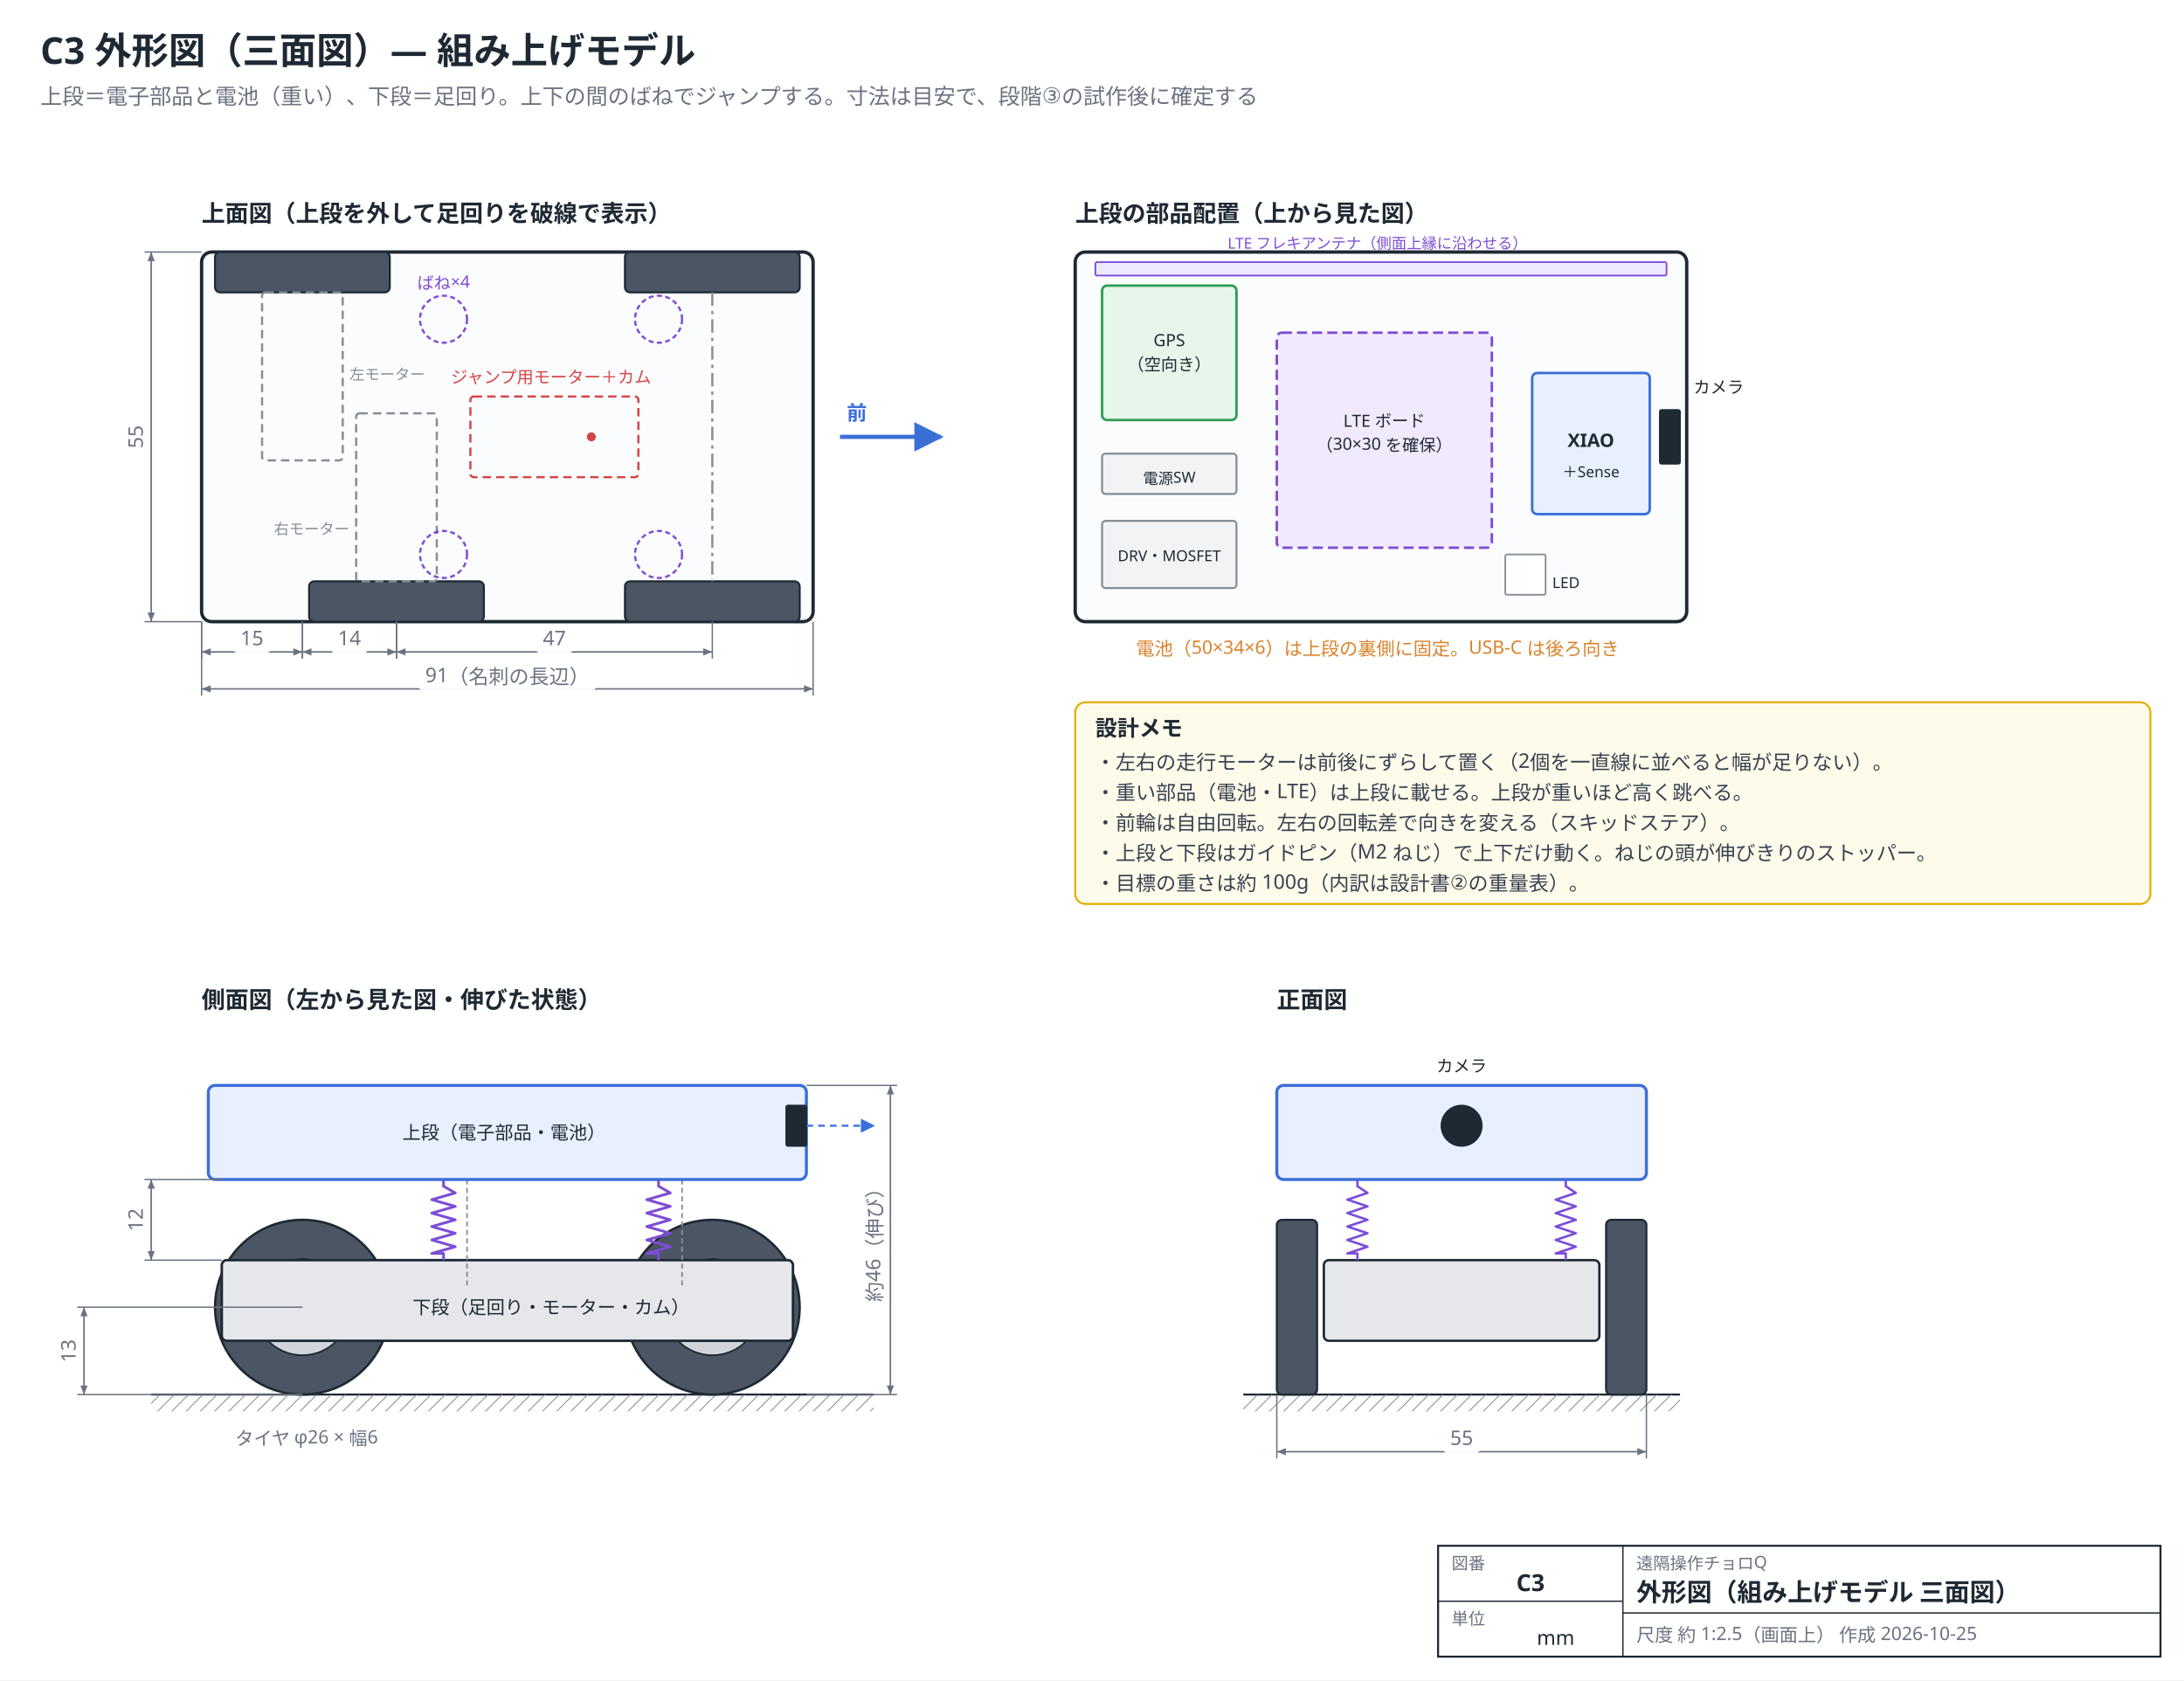
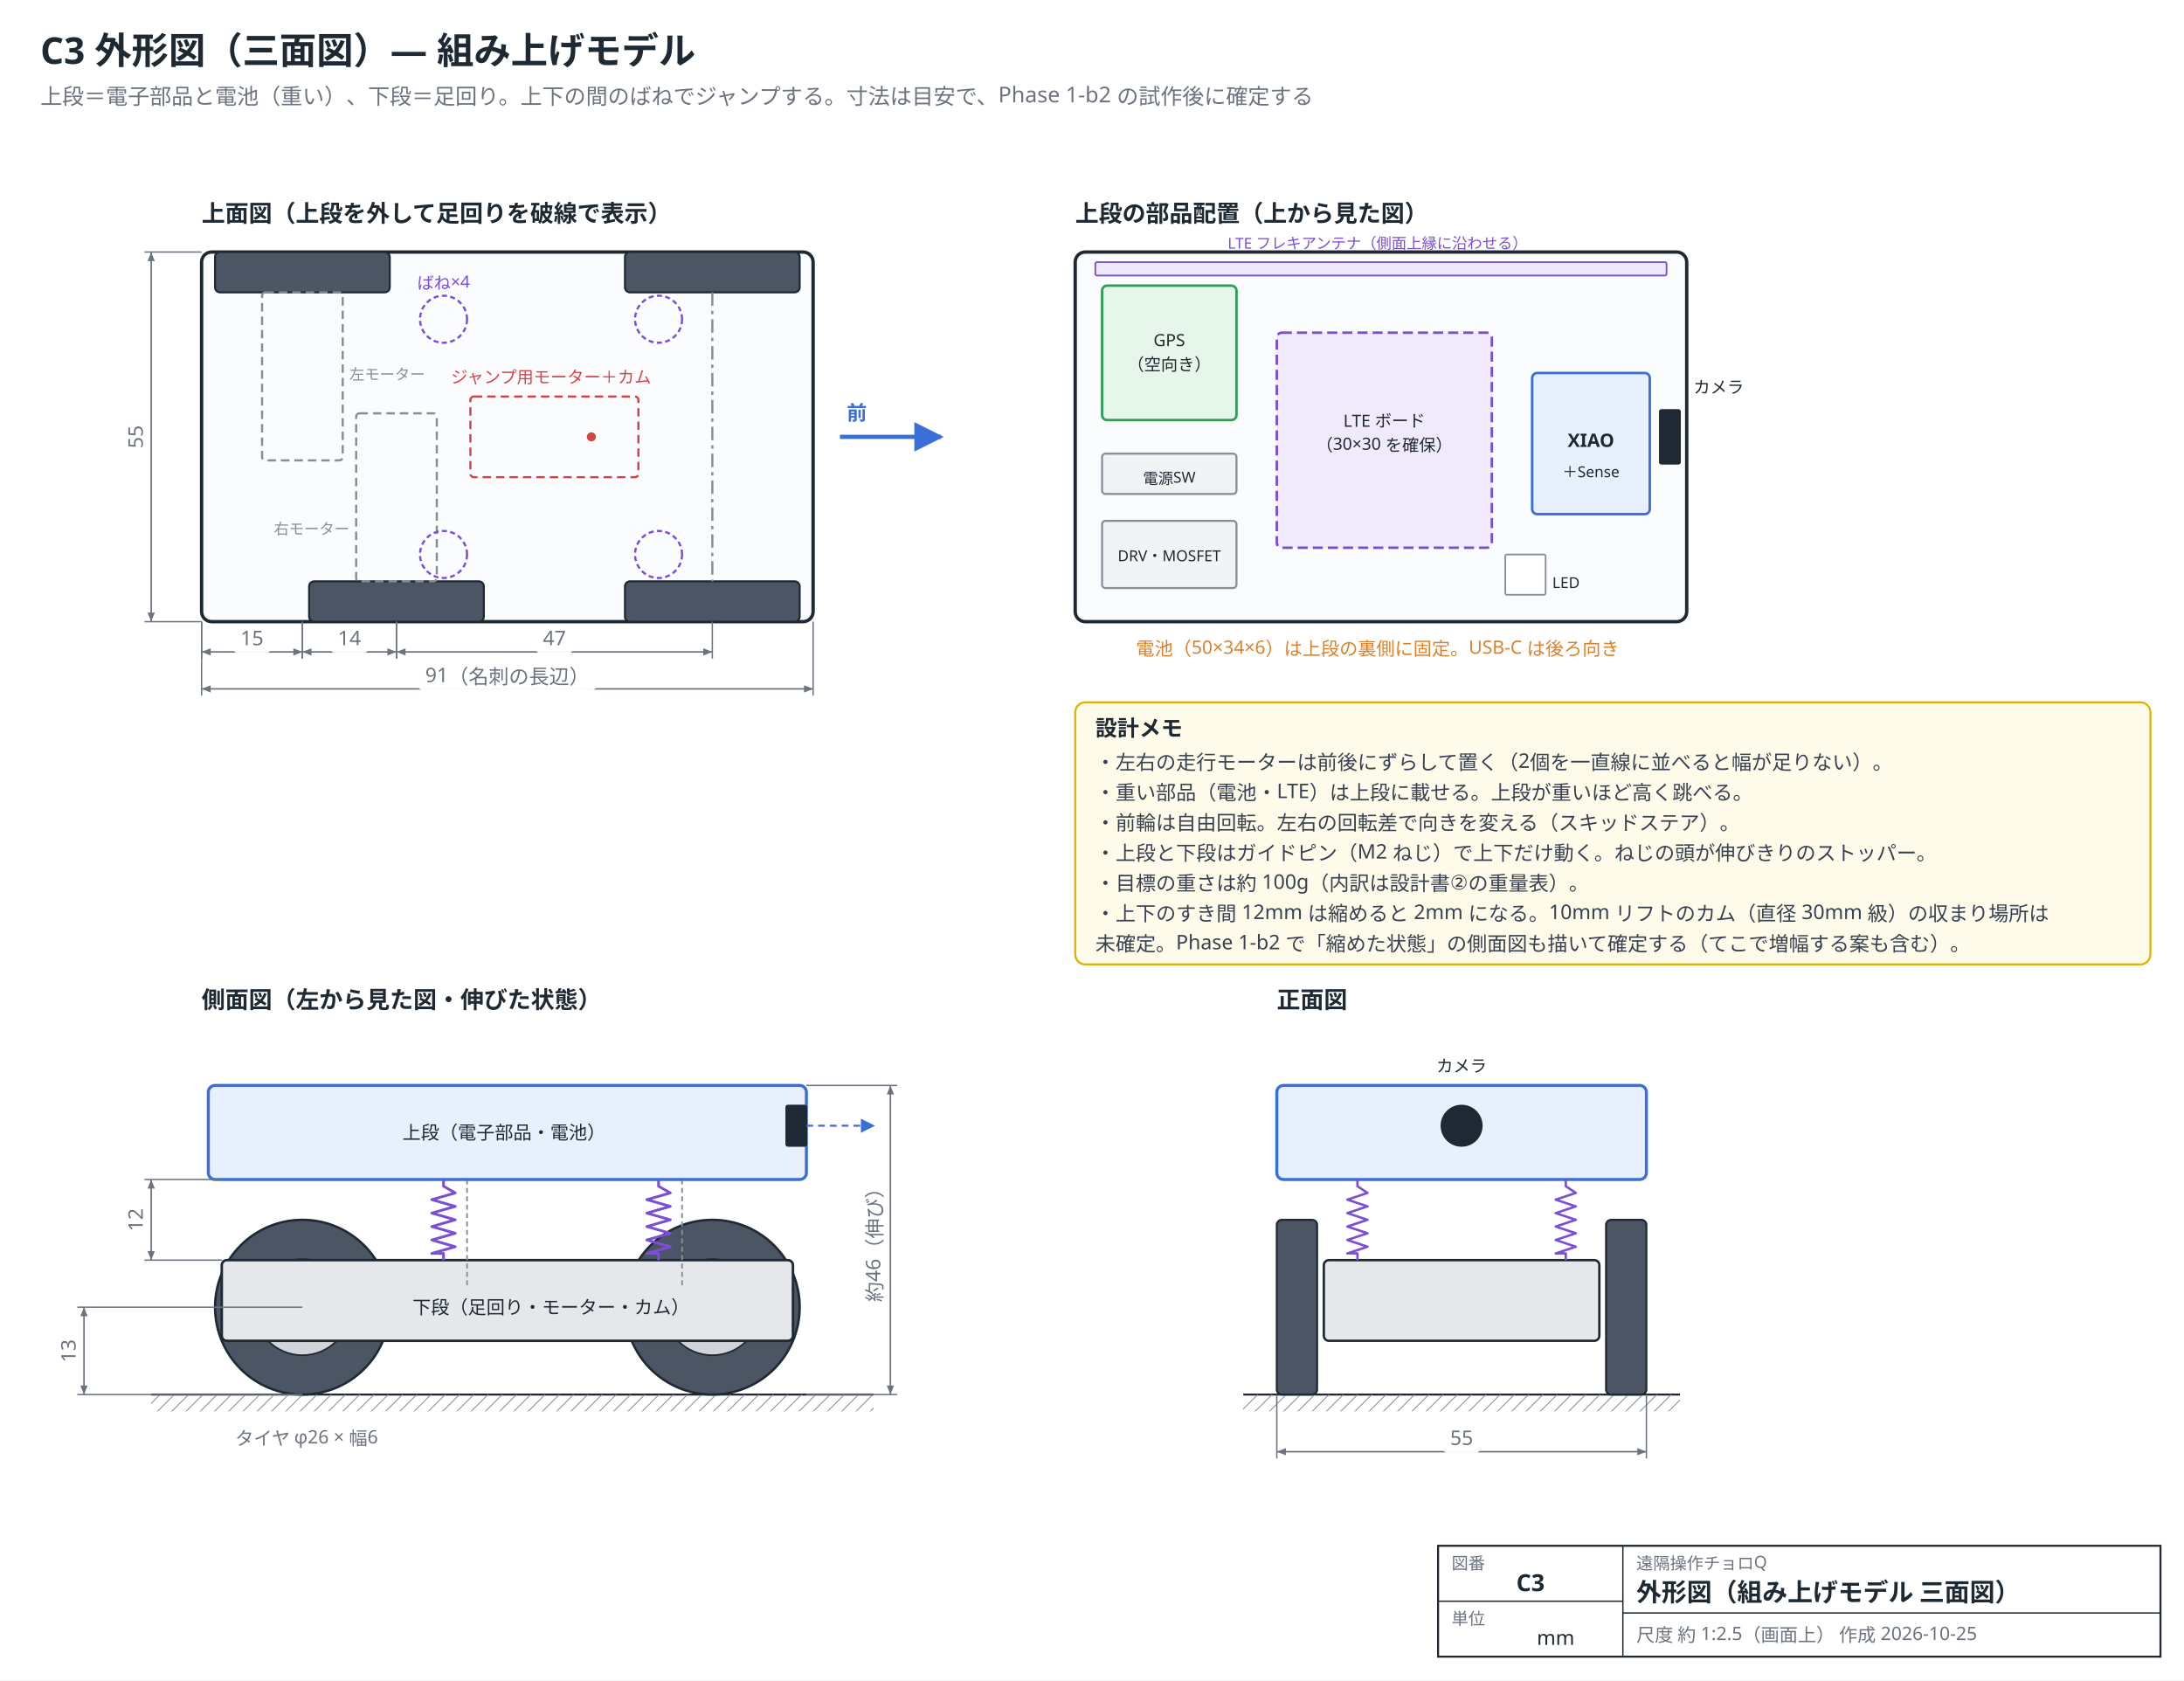
<svg xmlns="http://www.w3.org/2000/svg" width="1300" height="1000" viewBox="0 0 1300 1000" font-family="'Hiragino Sans','Hiragino Kaku Gothic ProN',sans-serif">
  <rect width="100%" height="100%" fill="#ffffff" />
  <defs>
    <marker id="arr" viewBox="0 0 10 10" refX="9" refY="5" markerWidth="7" markerHeight="7" orient="auto-start-reverse">
      <path d="M0,0 L10,5 L0,10 z" fill="#1f2933" />
    </marker>
    <marker id="arrb" viewBox="0 0 10 10" refX="9" refY="5" markerWidth="7" markerHeight="7" orient="auto-start-reverse">
      <path d="M0,0 L10,5 L0,10 z" fill="#3b6fd8" />
    </marker>
    <marker id="arro" viewBox="0 0 10 10" refX="9" refY="5" markerWidth="7" markerHeight="7" orient="auto-start-reverse">
      <path d="M0,0 L10,5 L0,10 z" fill="#d9822b" />
    </marker>
    <marker id="arrg" viewBox="0 0 10 10" refX="9" refY="5" markerWidth="7" markerHeight="7" orient="auto-start-reverse">
      <path d="M0,0 L10,5 L0,10 z" fill="#2f9e57" />
    </marker>
    <marker id="arrr" viewBox="0 0 10 10" refX="9" refY="5" markerWidth="7" markerHeight="7" orient="auto-start-reverse">
      <path d="M0,0 L10,5 L0,10 z" fill="#d64545" />
    </marker>
    <marker id="dim" viewBox="0 0 10 10" refX="10" refY="5" markerWidth="6" markerHeight="6" orient="auto-start-reverse">
      <path d="M0,1 L10,5 L0,9 z" fill="#6b7280" />
    </marker>
    <pattern id="hatch" width="6" height="6" patternUnits="userSpaceOnUse" patternTransform="rotate(45)">
      <line x1="0" y1="0" x2="0" y2="6" stroke="#868e96" stroke-width="1" />
    </pattern>
  </defs>
  <text x="24" y="38" font-size="22" text-anchor="start" font-weight="bold" fill="#1f2933">C3  外形図（三面図）― 組み上げモデル</text>
-   <text x="24" y="62" font-size="13" text-anchor="start" font-weight="normal" fill="#6b7280">上段＝電子部品と電池（重い）、下段＝足回り。上下の間のばねでジャンプする。寸法は目安で、段階③の試作後に確定する</text>
+   <text x="24" y="62" font-size="13" text-anchor="start" font-weight="normal" fill="#6b7280">上段＝電子部品と電池（重い）、下段＝足回り。上下の間のばねでジャンプする。寸法は目安で、Phase 1-b2 の試作後に確定する</text>
  <text x="120" y="132" font-size="14" text-anchor="start" font-weight="bold" fill="#1f2933">上面図（上段を外して足回りを破線で表示）</text>
  <rect x="120" y="150" width="364.0" height="220.0" rx="6" fill="#fbfcfe" stroke="#1f2933" stroke-width="2" fill-opacity="1" />
  <rect x="128.0" y="150" width="104.0" height="24.0" rx="3" fill="#4b5563" stroke="#1f2933" stroke-width="1.2" fill-opacity="1" />
  <rect x="184.0" y="346.0" width="104.0" height="24.0" rx="3" fill="#4b5563" stroke="#1f2933" stroke-width="1.2" fill-opacity="1" />
  <rect x="372.0" y="150" width="104.0" height="24.0" rx="3" fill="#4b5563" stroke="#1f2933" stroke-width="1.2" fill-opacity="1" />
  <rect x="372.0" y="346.0" width="104.0" height="24.0" rx="3" fill="#4b5563" stroke="#1f2933" stroke-width="1.2" fill-opacity="1" />
  <rect x="156.0" y="174.0" width="48.0" height="100.0" rx="2" fill="none" stroke="#868e96" stroke-width="1.3" stroke-dasharray="5 3" fill-opacity="1" />
  <rect x="212.0" y="246.0" width="48.0" height="100.0" rx="2" fill="none" stroke="#868e96" stroke-width="1.3" stroke-dasharray="5 3" fill-opacity="1" />
  <line x1="424.0" y1="174.0" x2="424.0" y2="346.0" stroke="#868e96" stroke-width="1.3" stroke-dasharray="8 3 2 3" />
  <rect x="280.0" y="236.0" width="100.0" height="48.0" rx="2" fill="none" stroke="#d64545" stroke-width="1.3" stroke-dasharray="5 3" fill-opacity="1" />
  <circle cx="352.0" cy="260.0" r="2" fill="#d64545" stroke="#d64545" stroke-width="1.4" />
  <text x="328.0" y="228.0" font-size="10" text-anchor="middle" font-weight="normal" fill="#d64545">ジャンプ用モーター＋カム</text>
  <circle cx="264.0" cy="190.0" r="14.0" fill="none" stroke="#7c4dd6" stroke-width="1.3" stroke-dasharray="3 2" />
  <circle cx="264.0" cy="330.0" r="14.0" fill="none" stroke="#7c4dd6" stroke-width="1.3" stroke-dasharray="3 2" />
  <circle cx="392.0" cy="190.0" r="14.0" fill="none" stroke="#7c4dd6" stroke-width="1.3" stroke-dasharray="3 2" />
  <circle cx="392.0" cy="330.0" r="14.0" fill="none" stroke="#7c4dd6" stroke-width="1.3" stroke-dasharray="3 2" />
  <text x="264.0" y="172.0" font-size="10" text-anchor="middle" font-weight="normal" fill="#7c4dd6">ばね×4</text>
  <text x="208.0" y="226.0" font-size="9" text-anchor="start" font-weight="normal" fill="#868e96">左モーター</text>
  <text x="208.0" y="318.0" font-size="9" text-anchor="end" font-weight="normal" fill="#868e96">右モーター</text>
  <line x1="500.0" y1="260.0" x2="560.0" y2="260.0" stroke="#3b6fd8" stroke-width="2.5" marker-end="url(#arrb)" />
  <text x="504.0" y="250.0" font-size="12" text-anchor="start" font-weight="bold" fill="#3b6fd8">前</text>
  <line x1="120" y1="370.0" x2="120" y2="414.0" stroke="#6b7280" stroke-width="0.8" />
  <line x1="484.0" y1="370.0" x2="484.0" y2="414.0" stroke="#6b7280" stroke-width="0.8" />
  <line x1="120" y1="410.0" x2="484.0" y2="410.0" stroke="#6b7280" stroke-width="0.9" marker-end="url(#dim)" marker-start="url(#dim)" />
  <rect x="248.8" y="394.0" width="106.4" height="16.8" rx="3" fill="#ffffff" fill-opacity="0.95" />
  <text x="302.0" y="406.0" font-size="12" text-anchor="middle" font-weight="normal" fill="#6b7280">91（名刺の長辺）</text>
  <line x1="120" y1="150" x2="86" y2="150" stroke="#6b7280" stroke-width="0.8" />
  <line x1="120" y1="370.0" x2="86" y2="370.0" stroke="#6b7280" stroke-width="0.8" />
  <line x1="90" y1="150" x2="90" y2="370.0" stroke="#6b7280" stroke-width="0.9" marker-end="url(#dim)" marker-start="url(#dim)" />
  <g transform="translate(85,260.0) rotate(-90)">
    <rect x="-11.44" y="-12" width="22.88" height="16.2" fill="#fff" />
    <text x="0" y="0" font-size="12" text-anchor="middle" fill="#6b7280">55</text>
  </g>
  <line x1="120" y1="370.0" x2="120" y2="392.0" stroke="#6b7280" stroke-width="0.8" />
  <line x1="180.0" y1="370.0" x2="180.0" y2="392.0" stroke="#6b7280" stroke-width="0.8" />
  <line x1="120" y1="388.0" x2="180.0" y2="388.0" stroke="#6b7280" stroke-width="0.9" marker-end="url(#dim)" marker-start="url(#dim)" />
  <rect x="138.8" y="372.0" width="22.4" height="16.8" rx="3" fill="#ffffff" fill-opacity="0.95" />
  <text x="150.0" y="384.0" font-size="12" text-anchor="middle" font-weight="normal" fill="#6b7280">15</text>
  <line x1="180.0" y1="370.0" x2="180.0" y2="392.0" stroke="#6b7280" stroke-width="0.8" />
  <line x1="236.0" y1="370.0" x2="236.0" y2="392.0" stroke="#6b7280" stroke-width="0.8" />
  <line x1="180.0" y1="388.0" x2="236.0" y2="388.0" stroke="#6b7280" stroke-width="0.9" marker-end="url(#dim)" marker-start="url(#dim)" />
  <rect x="196.8" y="372.0" width="22.4" height="16.8" rx="3" fill="#ffffff" fill-opacity="0.95" />
  <text x="208.0" y="384.0" font-size="12" text-anchor="middle" font-weight="normal" fill="#6b7280">14</text>
  <line x1="236.0" y1="370.0" x2="236.0" y2="392.0" stroke="#6b7280" stroke-width="0.8" />
  <line x1="424.0" y1="370.0" x2="424.0" y2="392.0" stroke="#6b7280" stroke-width="0.8" />
  <line x1="236.0" y1="388.0" x2="424.0" y2="388.0" stroke="#6b7280" stroke-width="0.9" marker-end="url(#dim)" marker-start="url(#dim)" />
  <rect x="318.8" y="372.0" width="22.4" height="16.8" rx="3" fill="#ffffff" fill-opacity="0.95" />
  <text x="330.0" y="384.0" font-size="12" text-anchor="middle" font-weight="normal" fill="#6b7280">47</text>
  <text x="640" y="132" font-size="14" text-anchor="start" font-weight="bold" fill="#1f2933">上段の部品配置（上から見た図）</text>
  <rect x="640" y="150" width="364.0" height="220.0" rx="6" fill="#fbfcfe" stroke="#1f2933" stroke-width="2" fill-opacity="1" />
  <rect x="912.0" y="222.0" width="70.0" height="84.0" rx="3" fill="#e8f0fe" stroke="#3b6fd8" stroke-width="1.5" fill-opacity="1" />
  <text x="947.0" y="266.0" font-size="11" text-anchor="middle" font-weight="bold" fill="#1f2933">XIAO</text>
  <text x="947.0" y="284.0" font-size="9" text-anchor="middle" font-weight="normal" fill="#1f2933">＋Sense</text>
  <rect x="988.0" y="244.0" width="12.0" height="32.0" rx="1" fill="#1f2933" stroke="#1f2933" stroke-width="1" fill-opacity="1" />
  <text x="1008.0" y="234.0" font-size="10" text-anchor="start" font-weight="normal" fill="#1f2933">カメラ</text>
  <rect x="760.0" y="198.0" width="128.0" height="128.0" rx="3" fill="#f1eafd" stroke="#7c4dd6" stroke-width="1.5" stroke-dasharray="6 3" fill-opacity="1" />
  <text x="824.0" y="254.0" font-size="10" text-anchor="middle" font-weight="normal" fill="#1f2933">LTE ボード</text>
  <text x="824.0" y="268.5" font-size="10" text-anchor="middle" font-weight="normal" fill="#1f2933">（30×30 を確保）</text>
  <rect x="656.0" y="170.0" width="80.0" height="80.0" rx="3" fill="#e6f6ea" stroke="#2f9e57" stroke-width="1.5" fill-opacity="1" />
  <text x="696.0" y="206.0" font-size="10" text-anchor="middle" font-weight="normal" fill="#1f2933">GPS</text>
  <text x="696.0" y="220.5" font-size="10" text-anchor="middle" font-weight="normal" fill="#1f2933">（空向き）</text>
  <rect x="656.0" y="270.0" width="80.0" height="24.0" rx="2" fill="#f1f3f5" stroke="#868e96" stroke-width="1.2" fill-opacity="1" />
  <text x="696.0" y="288.0" font-size="9" text-anchor="middle" font-weight="normal" fill="#1f2933">電源SW</text>
  <rect x="656.0" y="310.0" width="80.0" height="40.0" rx="2" fill="#f1f3f5" stroke="#868e96" stroke-width="1.2" fill-opacity="1" />
  <text x="696.0" y="334.0" font-size="9" text-anchor="middle" font-weight="normal" fill="#1f2933">DRV・MOSFET</text>
  <rect x="896.0" y="330.0" width="24.0" height="24.0" rx="1" fill="#fff" stroke="#868e96" stroke-width="1" fill-opacity="1" />
  <text x="924.0" y="350.0" font-size="9" text-anchor="start" font-weight="normal" fill="#1f2933">LED</text>
  <rect x="652.0" y="156.0" width="340.0" height="8.0" rx="1" fill="#ede9fe" stroke="#7c4dd6" stroke-width="1" fill-opacity="1" />
  <text x="820.0" y="148" font-size="9" text-anchor="middle" font-weight="normal" fill="#7c4dd6">LTE フレキアンテナ（側面上縁に沿わせる）</text>
  <text x="820.0" y="390.0" font-size="11" text-anchor="middle" font-weight="normal" fill="#d9822b">電池（50×34×6）は上段の裏側に固定。USB-C は後ろ向き</text>
  <text x="120" y="600" font-size="14" text-anchor="start" font-weight="bold" fill="#1f2933">側面図（左から見た図・伸びた状態）</text>
  <line x1="90" y1="830" x2="520.0" y2="830" stroke="#1f2933" stroke-width="1.2" />
  <rect x="90" y="830" width="430.0" height="10" fill="url(#hatch)" />
  <circle cx="180.0" cy="778.0" r="52.0" fill="#4b5563" stroke="#1f2933" stroke-width="1.4" />
  <circle cx="180.0" cy="778.0" r="28.6" fill="#d1d5db" stroke="#1f2933" stroke-width="1" />
  <circle cx="180.0" cy="778.0" r="2.2" fill="#1f2933" stroke="#1f2933" stroke-width="1" />
  <circle cx="424.0" cy="778.0" r="52.0" fill="#4b5563" stroke="#1f2933" stroke-width="1.4" />
  <circle cx="424.0" cy="778.0" r="28.6" fill="#d1d5db" stroke="#1f2933" stroke-width="1" />
  <circle cx="424.0" cy="778.0" r="2.2" fill="#1f2933" stroke="#1f2933" stroke-width="1" />
  <rect x="132.0" y="750.0" width="340.0" height="48.0" rx="3" fill="#e5e7eb" stroke="#1f2933" stroke-width="1.5" fill-opacity="1" />
  <text x="328.0" y="782.0" font-size="11" text-anchor="middle" font-weight="normal" fill="#1f2933">下段（足回り・モーター・カム）</text>
  <polyline points="264.0,702.0 264.0,706.0 271.0,710.0 257.0,714.0 271.0,718.0 257.0,722.0 271.0,726.0 257.0,730.0 271.0,734.0 257.0,738.0 271.0,742.0 257.0,746.0 264.0,746.0 264.0,750.0" fill="none" stroke="#7c4dd6" stroke-width="1.6" stroke-linejoin="round" />
  <line x1="278.0" y1="702.0" x2="278.0" y2="766.0" stroke="#868e96" stroke-width="1" stroke-dasharray="3 2" />
  <polyline points="392.0,702.0 392.0,706.0 399.0,710.0 385.0,714.0 399.0,718.0 385.0,722.0 399.0,726.0 385.0,730.0 399.0,734.0 385.0,738.0 399.0,742.0 385.0,746.0 392.0,746.0 392.0,750.0" fill="none" stroke="#7c4dd6" stroke-width="1.6" stroke-linejoin="round" />
  <line x1="406.0" y1="702.0" x2="406.0" y2="766.0" stroke="#868e96" stroke-width="1" stroke-dasharray="3 2" />
  <rect x="124.0" y="646.0" width="356.0" height="56.0" rx="4" fill="#e8f0fe" stroke="#3b6fd8" stroke-width="1.8" fill-opacity="1" />
  <text x="300.0" y="678.0" font-size="11" text-anchor="middle" font-weight="normal" fill="#1f2933">上段（電子部品・電池）</text>
  <rect x="468.0" y="658.0" width="12.0" height="24.0" rx="1" fill="#1f2933" stroke="#1f2933" stroke-width="1" fill-opacity="1" />
  <line x1="480.0" y1="670.0" x2="520.0" y2="670.0" stroke="#3b6fd8" stroke-width="1.2" stroke-dasharray="4 3" marker-end="url(#arrb)" />
  <line x1="480.0" y1="830" x2="534.0" y2="830" stroke="#6b7280" stroke-width="0.8" />
  <line x1="480.0" y1="646.0" x2="534.0" y2="646.0" stroke="#6b7280" stroke-width="0.8" />
  <line x1="530.0" y1="830" x2="530.0" y2="646.0" stroke="#6b7280" stroke-width="0.9" marker-end="url(#dim)" marker-start="url(#dim)" />
  <g transform="translate(525.0,738.0) rotate(-90)">
    <rect x="-30.04" y="-12" width="60.08" height="16.2" fill="#fff" />
    <text x="0" y="0" font-size="12" text-anchor="middle" fill="#6b7280">約46（伸び）</text>
  </g>
  <line x1="132.0" y1="702.0" x2="86" y2="702.0" stroke="#6b7280" stroke-width="0.8" />
  <line x1="132.0" y1="750.0" x2="86" y2="750.0" stroke="#6b7280" stroke-width="0.8" />
  <line x1="90" y1="702.0" x2="90" y2="750.0" stroke="#6b7280" stroke-width="0.9" marker-end="url(#dim)" marker-start="url(#dim)" />
  <g transform="translate(85,726.0) rotate(-90)">
    <rect x="-11.44" y="-12" width="22.88" height="16.2" fill="#fff" />
    <text x="0" y="0" font-size="12" text-anchor="middle" fill="#6b7280">12</text>
  </g>
  <line x1="180.0" y1="830" x2="46" y2="830" stroke="#6b7280" stroke-width="0.8" />
  <line x1="180.0" y1="778.0" x2="46" y2="778.0" stroke="#6b7280" stroke-width="0.8" />
  <line x1="50" y1="830" x2="50" y2="778.0" stroke="#6b7280" stroke-width="0.9" marker-end="url(#dim)" marker-start="url(#dim)" />
  <g transform="translate(45,804.0) rotate(-90)">
    <rect x="-11.44" y="-12" width="22.88" height="16.2" fill="#fff" />
    <text x="0" y="0" font-size="12" text-anchor="middle" fill="#6b7280">13</text>
  </g>
  <text x="140.0" y="860" font-size="11" text-anchor="start" font-weight="normal" fill="#6b7280">タイヤ φ26 × 幅6</text>
  <text x="760" y="600" font-size="14" text-anchor="start" font-weight="bold" fill="#1f2933">正面図</text>
  <line x1="740" y1="830" x2="1000.0" y2="830" stroke="#1f2933" stroke-width="1.2" />
  <rect x="740" y="830" width="260.0" height="10" fill="url(#hatch)" />
  <rect x="760" y="726.0" width="24.0" height="104.0" rx="3" fill="#4b5563" stroke="#1f2933" stroke-width="1.2" fill-opacity="1" />
  <rect x="956.0" y="726.0" width="24.0" height="104.0" rx="3" fill="#4b5563" stroke="#1f2933" stroke-width="1.2" fill-opacity="1" />
  <rect x="788.0" y="750.0" width="164.0" height="48.0" rx="3" fill="#e5e7eb" stroke="#1f2933" stroke-width="1.4" fill-opacity="1" />
  <rect x="760" y="646.0" width="220.0" height="56.0" rx="4" fill="#e8f0fe" stroke="#3b6fd8" stroke-width="1.8" fill-opacity="1" />
  <polyline points="808.0,702.0 808.0,706.0 814.0,710.0 802.0,714.0 814.0,718.0 802.0,722.0 814.0,726.0 802.0,730.0 814.0,734.0 802.0,738.0 814.0,742.0 802.0,746.0 808.0,746.0 808.0,750.0" fill="none" stroke="#7c4dd6" stroke-width="1.4" stroke-linejoin="round" />
  <polyline points="932.0,702.0 932.0,706.0 938.0,710.0 926.0,714.0 938.0,718.0 926.0,722.0 938.0,726.0 926.0,730.0 938.0,734.0 926.0,738.0 938.0,742.0 926.0,746.0 932.0,746.0 932.0,750.0" fill="none" stroke="#7c4dd6" stroke-width="1.4" stroke-linejoin="round" />
  <circle cx="870.0" cy="670.0" r="12.0" fill="#1f2933" stroke="#1f2933" stroke-width="1" />
  <text x="870.0" y="638.0" font-size="10" text-anchor="middle" font-weight="normal" fill="#1f2933">カメラ</text>
  <line x1="760" y1="830" x2="760" y2="868" stroke="#6b7280" stroke-width="0.8" />
  <line x1="980.0" y1="830" x2="980.0" y2="868" stroke="#6b7280" stroke-width="0.8" />
  <line x1="760" y1="864" x2="980.0" y2="864" stroke="#6b7280" stroke-width="0.9" marker-end="url(#dim)" marker-start="url(#dim)" />
  <rect x="858.8" y="848" width="22.4" height="16.8" rx="3" fill="#ffffff" fill-opacity="0.95" />
  <text x="870.0" y="860" font-size="12" text-anchor="middle" font-weight="normal" fill="#6b7280">55</text>
-   <rect x="640" y="418" width="640" height="120.0" rx="6" fill="#fffbea" stroke="#e0b100" stroke-width="1.2" fill-opacity="1" />
+   <rect x="640" y="418" width="640" height="156.0" rx="6" fill="#fffbea" stroke="#e0b100" stroke-width="1.2" fill-opacity="1" />
  <text x="652" y="438" font-size="13" text-anchor="start" font-weight="bold" fill="#1f2933">設計メモ</text>
  <text x="652" y="458.0" font-size="12" text-anchor="start" font-weight="normal" fill="#374151">・左右の走行モーターは前後にずらして置く（2個を一直線に並べると幅が足りない）。</text>
  <text x="652" y="476.0" font-size="12" text-anchor="start" font-weight="normal" fill="#374151">・重い部品（電池・LTE）は上段に載せる。上段が重いほど高く跳べる。</text>
  <text x="652" y="494.0" font-size="12" text-anchor="start" font-weight="normal" fill="#374151">・前輪は自由回転。左右の回転差で向きを変える（スキッドステア）。</text>
  <text x="652" y="512.0" font-size="12" text-anchor="start" font-weight="normal" fill="#374151">・上段と下段はガイドピン（M2 ねじ）で上下だけ動く。ねじの頭が伸びきりのストッパー。</text>
  <text x="652" y="530.0" font-size="12" text-anchor="start" font-weight="normal" fill="#374151">・目標の重さは約 100g（内訳は設計書②の重量表）。</text>
+   <text x="652" y="548.0" font-size="12" text-anchor="start" font-weight="normal" fill="#374151">・上下のすき間 12mm は縮めると 2mm になる。10mm リフトのカム（直径 30mm 級）の収まり場所は</text>
+   <text x="652" y="566.0" font-size="12" text-anchor="start" font-weight="normal" fill="#374151">  未確定。Phase 1-b2 で「縮めた状態」の側面図も描いて確定する（てこで増幅する案も含む）。</text>
  <rect x="856" y="920" width="430" height="66" rx="0" fill="#fff" stroke="#1f2933" stroke-width="1.2" fill-opacity="1" />
  <line x1="966" y1="920" x2="966" y2="986" stroke="#1f2933" stroke-width="0.8" />
  <line x1="856" y1="953" x2="966" y2="953" stroke="#1f2933" stroke-width="0.8" />
  <line x1="966" y1="960" x2="1286" y2="960" stroke="#1f2933" stroke-width="0.8" />
  <text x="864" y="934" font-size="10" text-anchor="start" font-weight="normal" fill="#6b7280">図番</text>
  <text x="911" y="947" font-size="14" text-anchor="middle" font-weight="bold" fill="#1f2933">C3</text>
  <text x="864" y="967" font-size="10" text-anchor="start" font-weight="normal" fill="#6b7280">単位</text>
  <text x="926" y="979" font-size="12" text-anchor="middle" font-weight="normal" fill="#1f2933">mm</text>
  <text x="974" y="934" font-size="10" text-anchor="start" font-weight="normal" fill="#6b7280">遠隔操作チョロQ</text>
  <text x="974" y="953" font-size="15" text-anchor="start" font-weight="bold" fill="#1f2933">外形図（組み上げモデル 三面図）</text>
  <text x="974" y="977" font-size="11" text-anchor="start" font-weight="normal" fill="#6b7280">尺度 約 1:2.5（画面上）   作成 2026-10-25</text>
</svg>
